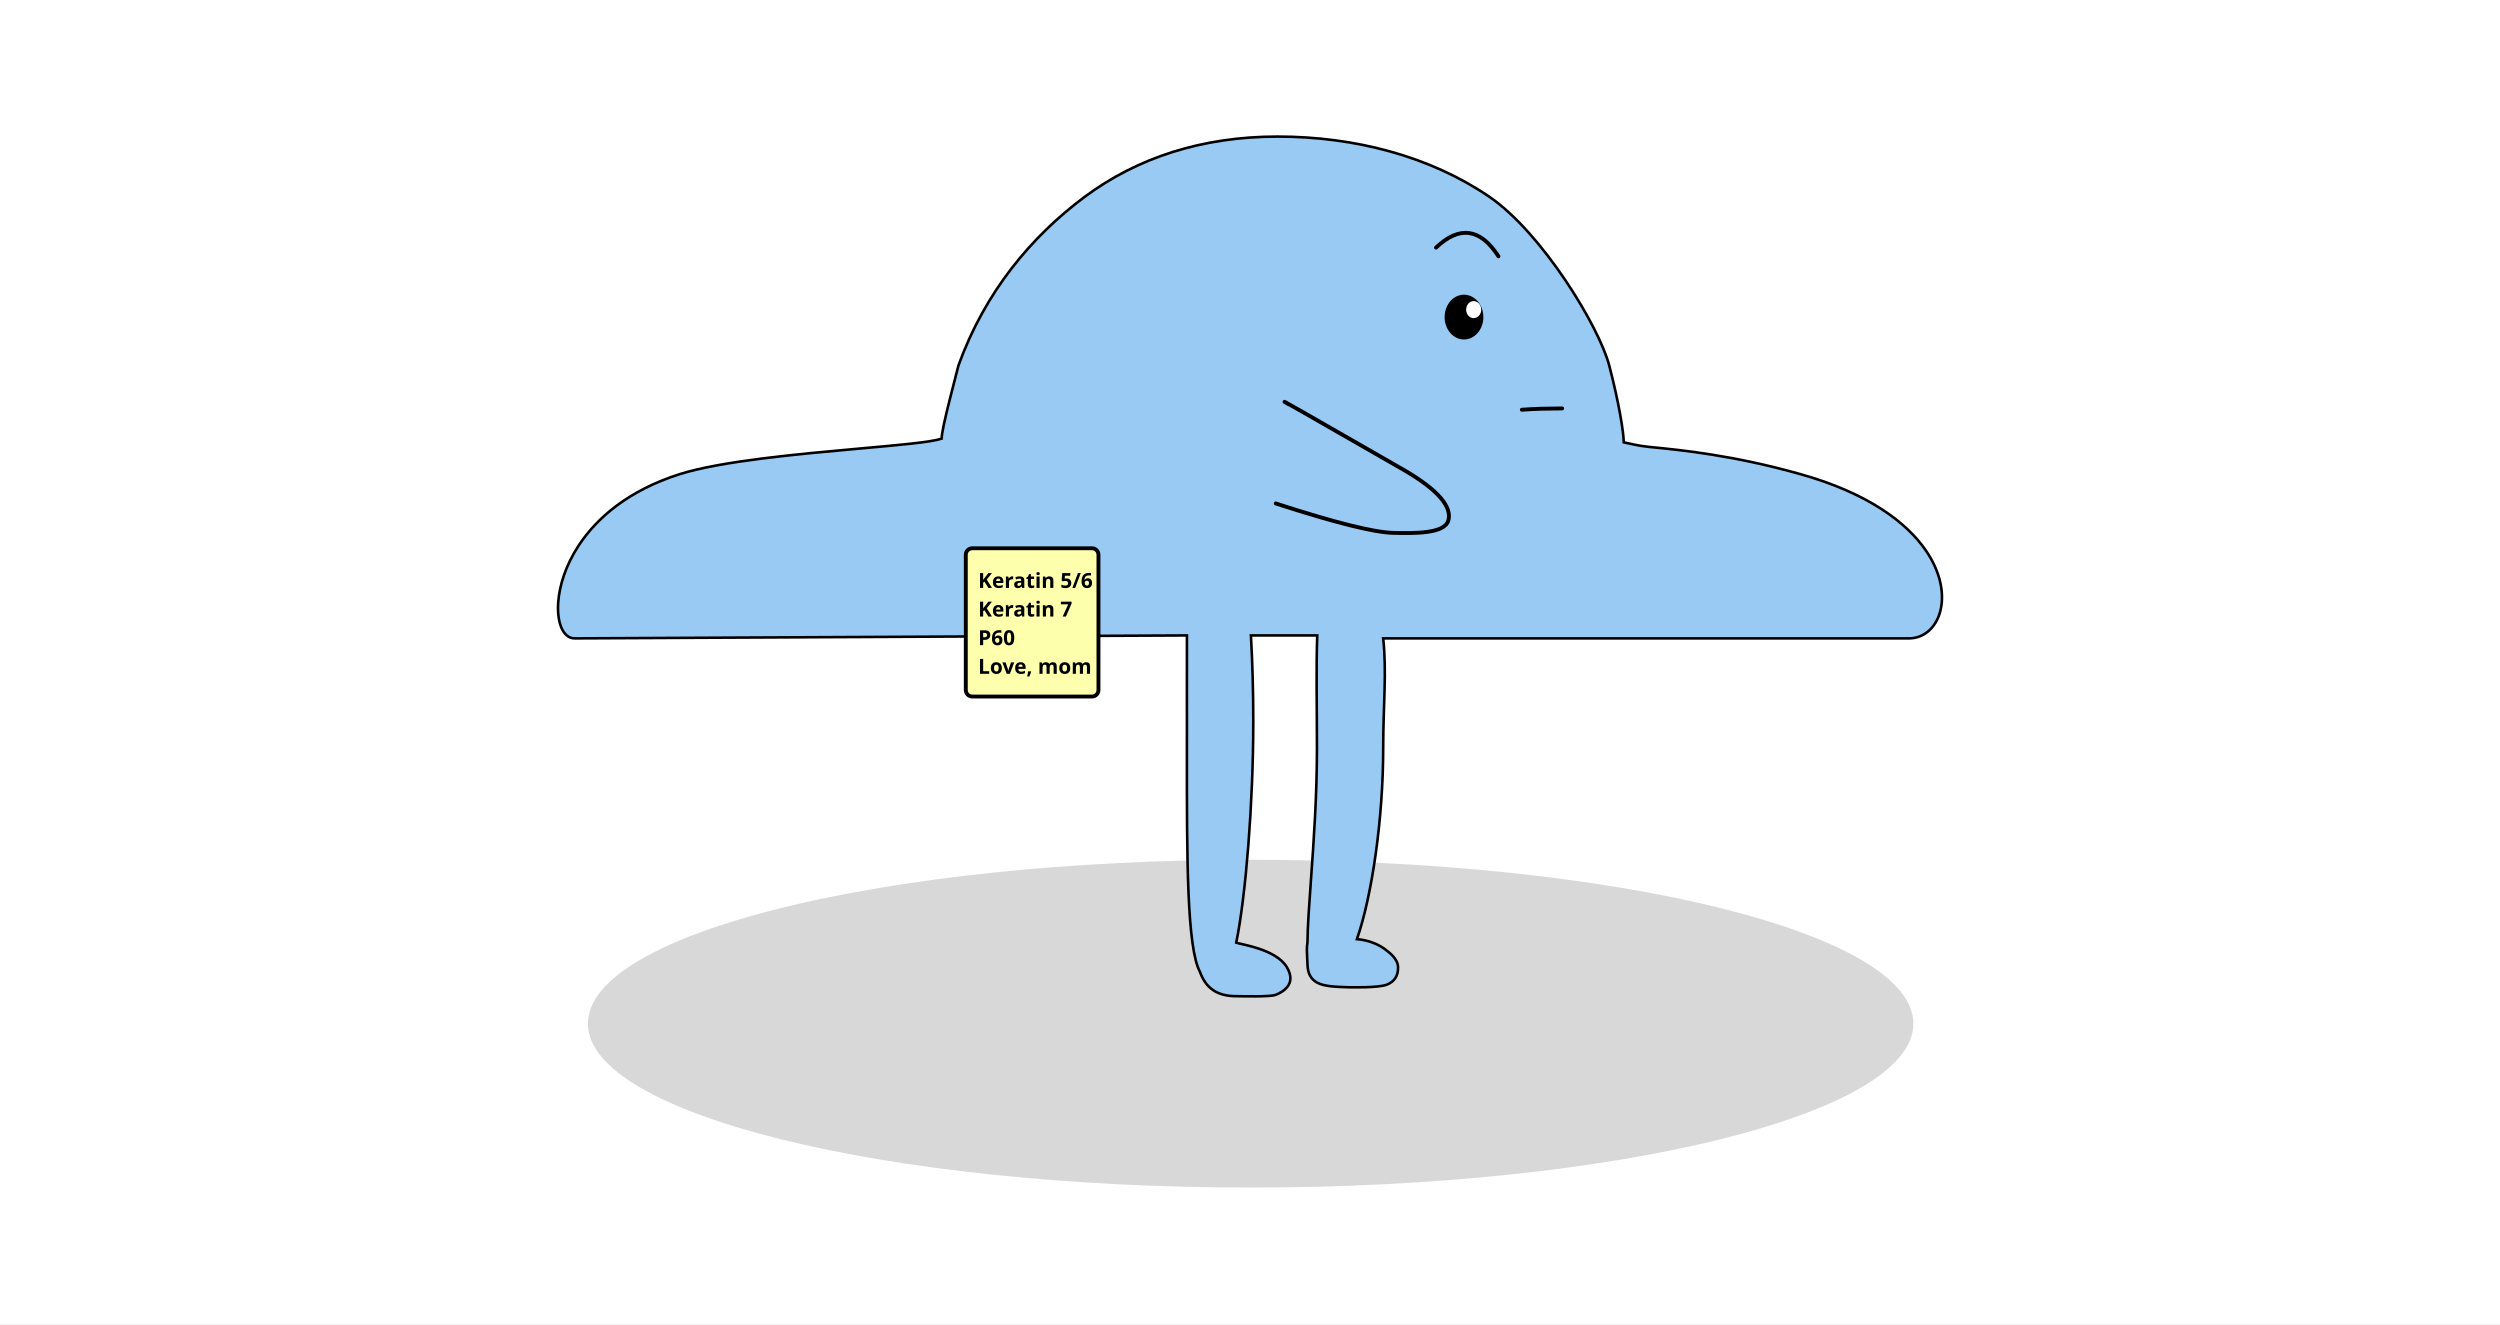
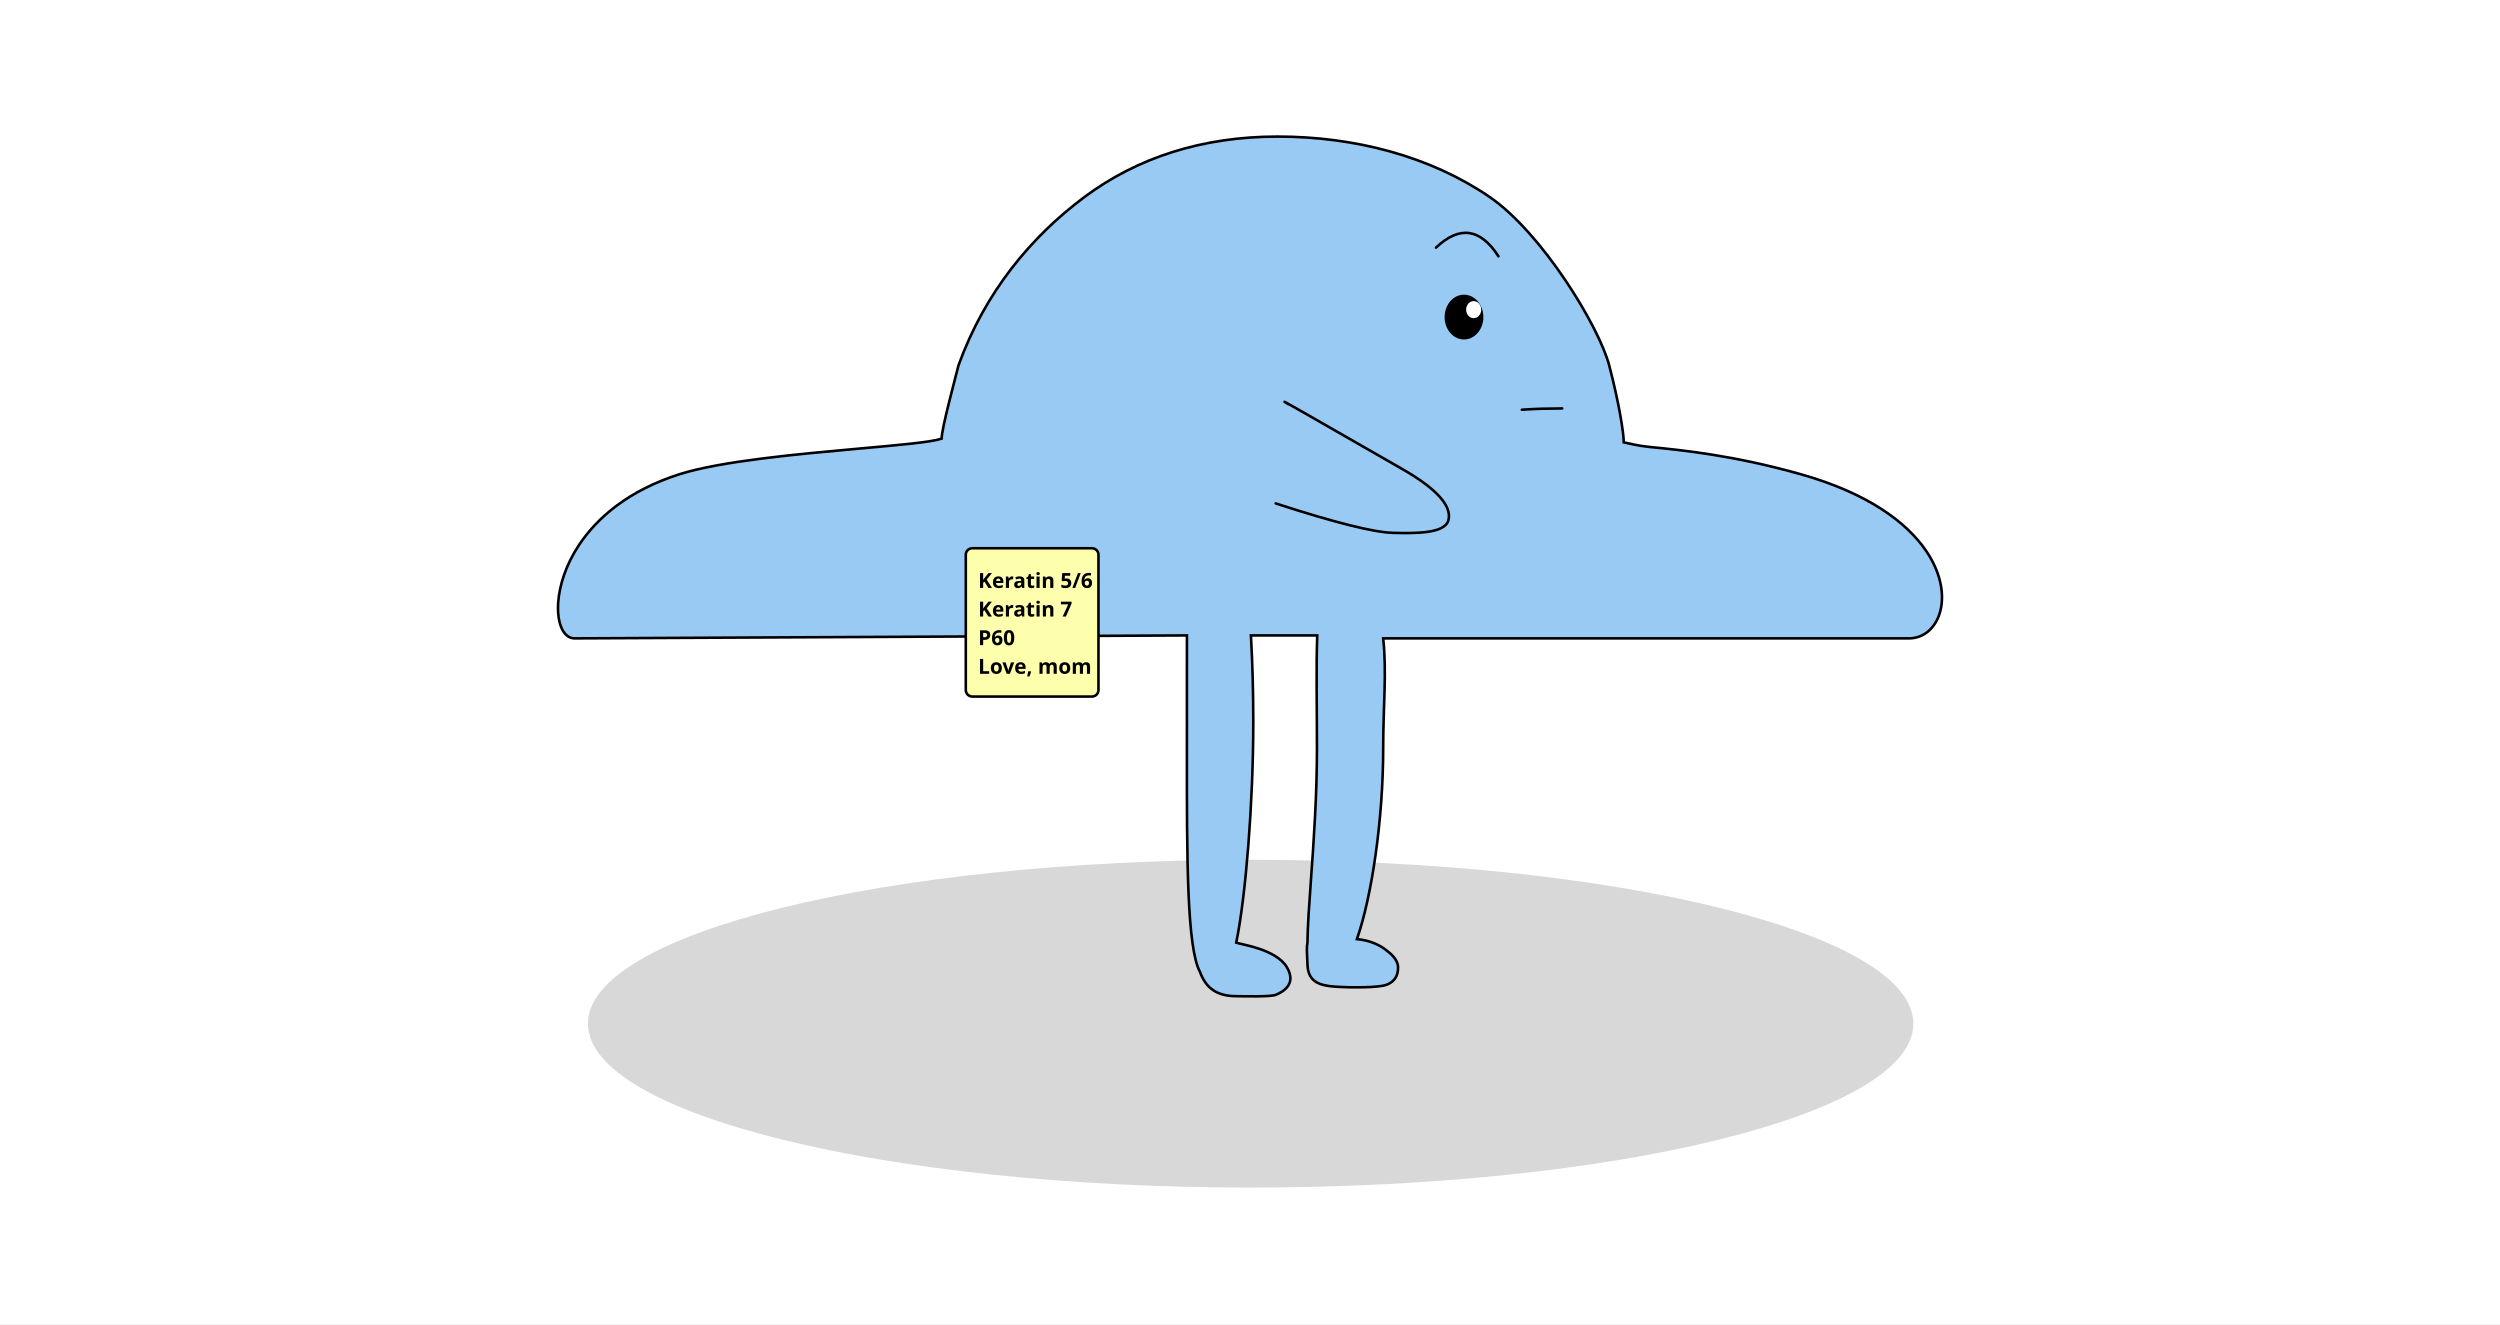
<svg xmlns="http://www.w3.org/2000/svg" width="1922px" height="1018px" viewBox="0 0 1922 1018" version="1.1">
  <g id="Page-1" stroke="none" stroke-width="1" fill="none" fill-rule="evenodd">
    <g id="2scene7">
-       <rect id="Rectangle" fill="#FFFFFF" x="0" y="0" width="1922" height="1018" />
-       <ellipse id="Oval" fill="#D8D8D8" cx="961.5" cy="787" rx="509.5" ry="126" />
+       <rect id="Rectangle" fill="#FFFFFF" fill-rule="nonzero" x="0" y="0" width="1922" height="1018" />
+       <ellipse id="Oval" fill="#D8D8D8" fill-rule="nonzero" cx="961.5" cy="787" rx="509.5" ry="126" />
      <g id="charsquiggy" transform="translate(429, 105)">
        <path d="M1051.304,385.782 L580.484,383.517 C580.532,397.484 580.519,412.177 580.506,427.393 C580.499,434.641 580.493,442.007 580.493,449.47 L580.493,452.726 C580.495,459.077 580.5,465.355 580.506,471.547 C580.579,555.484 580.485,623.494 570.5,642.128 C568.385,647.874 565.332,652.873 560.287,656.27 C556.053,659.12 550.391,660.863 542.595,660.863 C537.95,660.863 516.111,661.577 511.947,659.743 C508.226,658.104 495.347,652.419 503.715,638.5 C512.083,624.582 539.228,621.035 542.595,619.756 C535.206,583.633 529.481,512.495 529.481,449.47 C529.481,426.339 530.121,404.139 531.296,383.517 L480.31,383.517 C481.22,409.836 480.527,436.786 480.527,470.007 C480.527,507.247 483.056,542.406 485.14,571.398 C486.521,590.611 487.707,607.124 487.841,619.756 C488.484,623.247 488.275,627.279 488.035,631.517 C487.941,633.17 487.846,634.855 487.804,636.55 C487.719,640.046 487.039,642.805 485.878,644.999 C484.592,647.429 482.716,649.196 480.31,650.481 C474.929,653.355 466.683,653.69 456.552,653.994 C456.058,654.008 433.159,654.651 426.639,651.96 C423.835,650.803 421.628,649.123 420.161,646.779 C418.828,644.647 418.094,641.945 418.179,638.5 C418.34,631.89 425.413,627.046 426.639,626 C432.528,620.977 441.117,617.731 449.797,616.999 C438.312,584.043 429.597,524.844 429.597,470.007 C429.597,436.792 426.781,412.111 429.597,385.782 L25.409,385.782 C19.165,385.782 13.636,383.401 9.33,379.236 C5.058,375.103 1.989,369.19 0.69,362.082 C-1.519,350.003 1.382,334.405 12.216,318.476 C27.023,296.706 56.741,274.224 108.599,259.588 C160.319,244.992 199.864,241.086 225.028,238.602 C234.29,237.688 239.455,236.066 244.66,235.069 C244.66,227.823 248.361,204.438 255.841,175.961 C263.758,145.823 307.618,73.822 348.094,46.216 C393.501,15.247 451.167,0 510.817,0 C568.66,0 618.662,16.161 659.339,46.514 C699.965,76.83 735.631,119.192 756.139,175.961 C758.234,184.728 769.068,224.183 769.068,232.223 C777.159,235.003 802.222,237.153 832.69,239.898 C879.434,244.109 938.844,249.482 970.646,259.604 C1009.69,272.031 1033.994,292.998 1047.976,314.184 C1058.29,329.812 1062.995,345.58 1063.854,358.208 C1064.39,366.081 1063.425,372.754 1061.426,377.483 C1060.325,380.088 1058.904,382.124 1057.261,383.517 C1055.509,385.001 1053.5,385.782 1051.304,385.782 Z" id="Combined-Shape" stroke="#000000" stroke-width="2" fill="#99CAF4" fill-rule="nonzero" transform="translate(532, 330.5) scale(-1, 1) translate(-532, -330.5) " />
        <g id="Group" transform="translate(675, 74)">
          <ellipse id="Oval" fill="#000000" fill-rule="nonzero" cx="21.517" cy="64.78" rx="14.897" ry="17.22" />
          <ellipse id="Oval" fill="#FFFFFF" fill-rule="nonzero" cx="28.966" cy="59.04" rx="5.793" ry="6.56" />
-           <path d="M0,11.356 C18.081,-5.757 34.081,-3.529 48,18.04" id="Path-4" stroke="#000000" stroke-width="3" stroke-linecap="round" />
+           <path d="M0,11.356 C18.081,-5.757 34.081,-3.529 48,18.04" id="Path-4" stroke="#000000" stroke-width="2" stroke-linecap="round" />
        </g>
-         <path d="" id="Path-3" stroke="#979797" />
-         <path d="M741,210 C751.774,209.247 759.939,209.074 772,209" id="Path-5" stroke="#000000" stroke-width="3" stroke-linecap="round" />
-         <path d="M546.773,266.043 C586.899,292.079 614.044,307.158 628.208,311.279 C643.557,315.744 665.954,322.273 671.528,313.072 C677.101,303.871 670.299,288.313 647.919,266.026 C589.072,207.423 565.1,183.73 576.003,194.946" id="Path-7" stroke="#000000" stroke-width="3" stroke-linecap="round" transform="translate(610.0742, 254.9848) rotate(-15) translate(-610.0742, -254.9848) " />
-         <rect id="Rectangle" stroke="#000000" stroke-width="3" fill="#FDFFAD" x="313.5" y="316.5" width="102" height="114" rx="5" />
-         <text id="Keratin-5/6-Keratin" font-family="HanziPenSC-W5, HanziPen SC" font-size="16" font-weight="bold" fill="#000000">
-           <tspan x="323" y="347">Keratin 5/6</tspan>
-           <tspan x="323" y="369">Keratin 7</tspan>
-           <tspan x="323" y="391">P60</tspan>
-           <tspan x="323" y="413">Love, mom</tspan>
-         </text>
+         <g id="Path-3" />
+         <path d="M741,210 C751.774,209.247 759.939,209.074 772,209" id="Path-5" stroke="#000000" stroke-width="2" stroke-linecap="round" />
+         <path d="M546.773,266.043 C586.899,292.079 614.044,307.158 628.208,311.279 C643.557,315.744 665.954,322.273 671.528,313.072 C677.101,303.871 670.299,288.313 647.919,266.026 C589.072,207.423 565.1,183.73 576.003,194.946" id="Path-7" stroke="#000000" stroke-width="2" stroke-linecap="round" transform="translate(610.0742, 254.9848) rotate(-15) translate(-610.0742, -254.9848) " />
+         <rect id="Rectangle" stroke="#000000" stroke-width="2" fill="#FDFFAD" fill-rule="nonzero" x="313.5" y="316.5" width="102" height="114" rx="5" />
+         <g id="Keratin-5/6-Keratin" transform="translate(323, 330)" fill="#000000" font-family="HanziPenSC-W5, HanziPen SC" font-size="16" font-weight="bold">
+           <text id="Keratin-5/6">
+             <tspan x="0" y="17">Keratin 5/6</tspan>
+           </text>
+           <text id="Keratin-7">
+             <tspan x="0" y="39">Keratin 7</tspan>
+           </text>
+           <text id="P60">
+             <tspan x="0" y="61">P60</tspan>
+           </text>
+           <text id="Love,-mom">
+             <tspan x="0" y="83">Love, mom</tspan>
+           </text>
+         </g>
      </g>
    </g>
  </g>
</svg>
